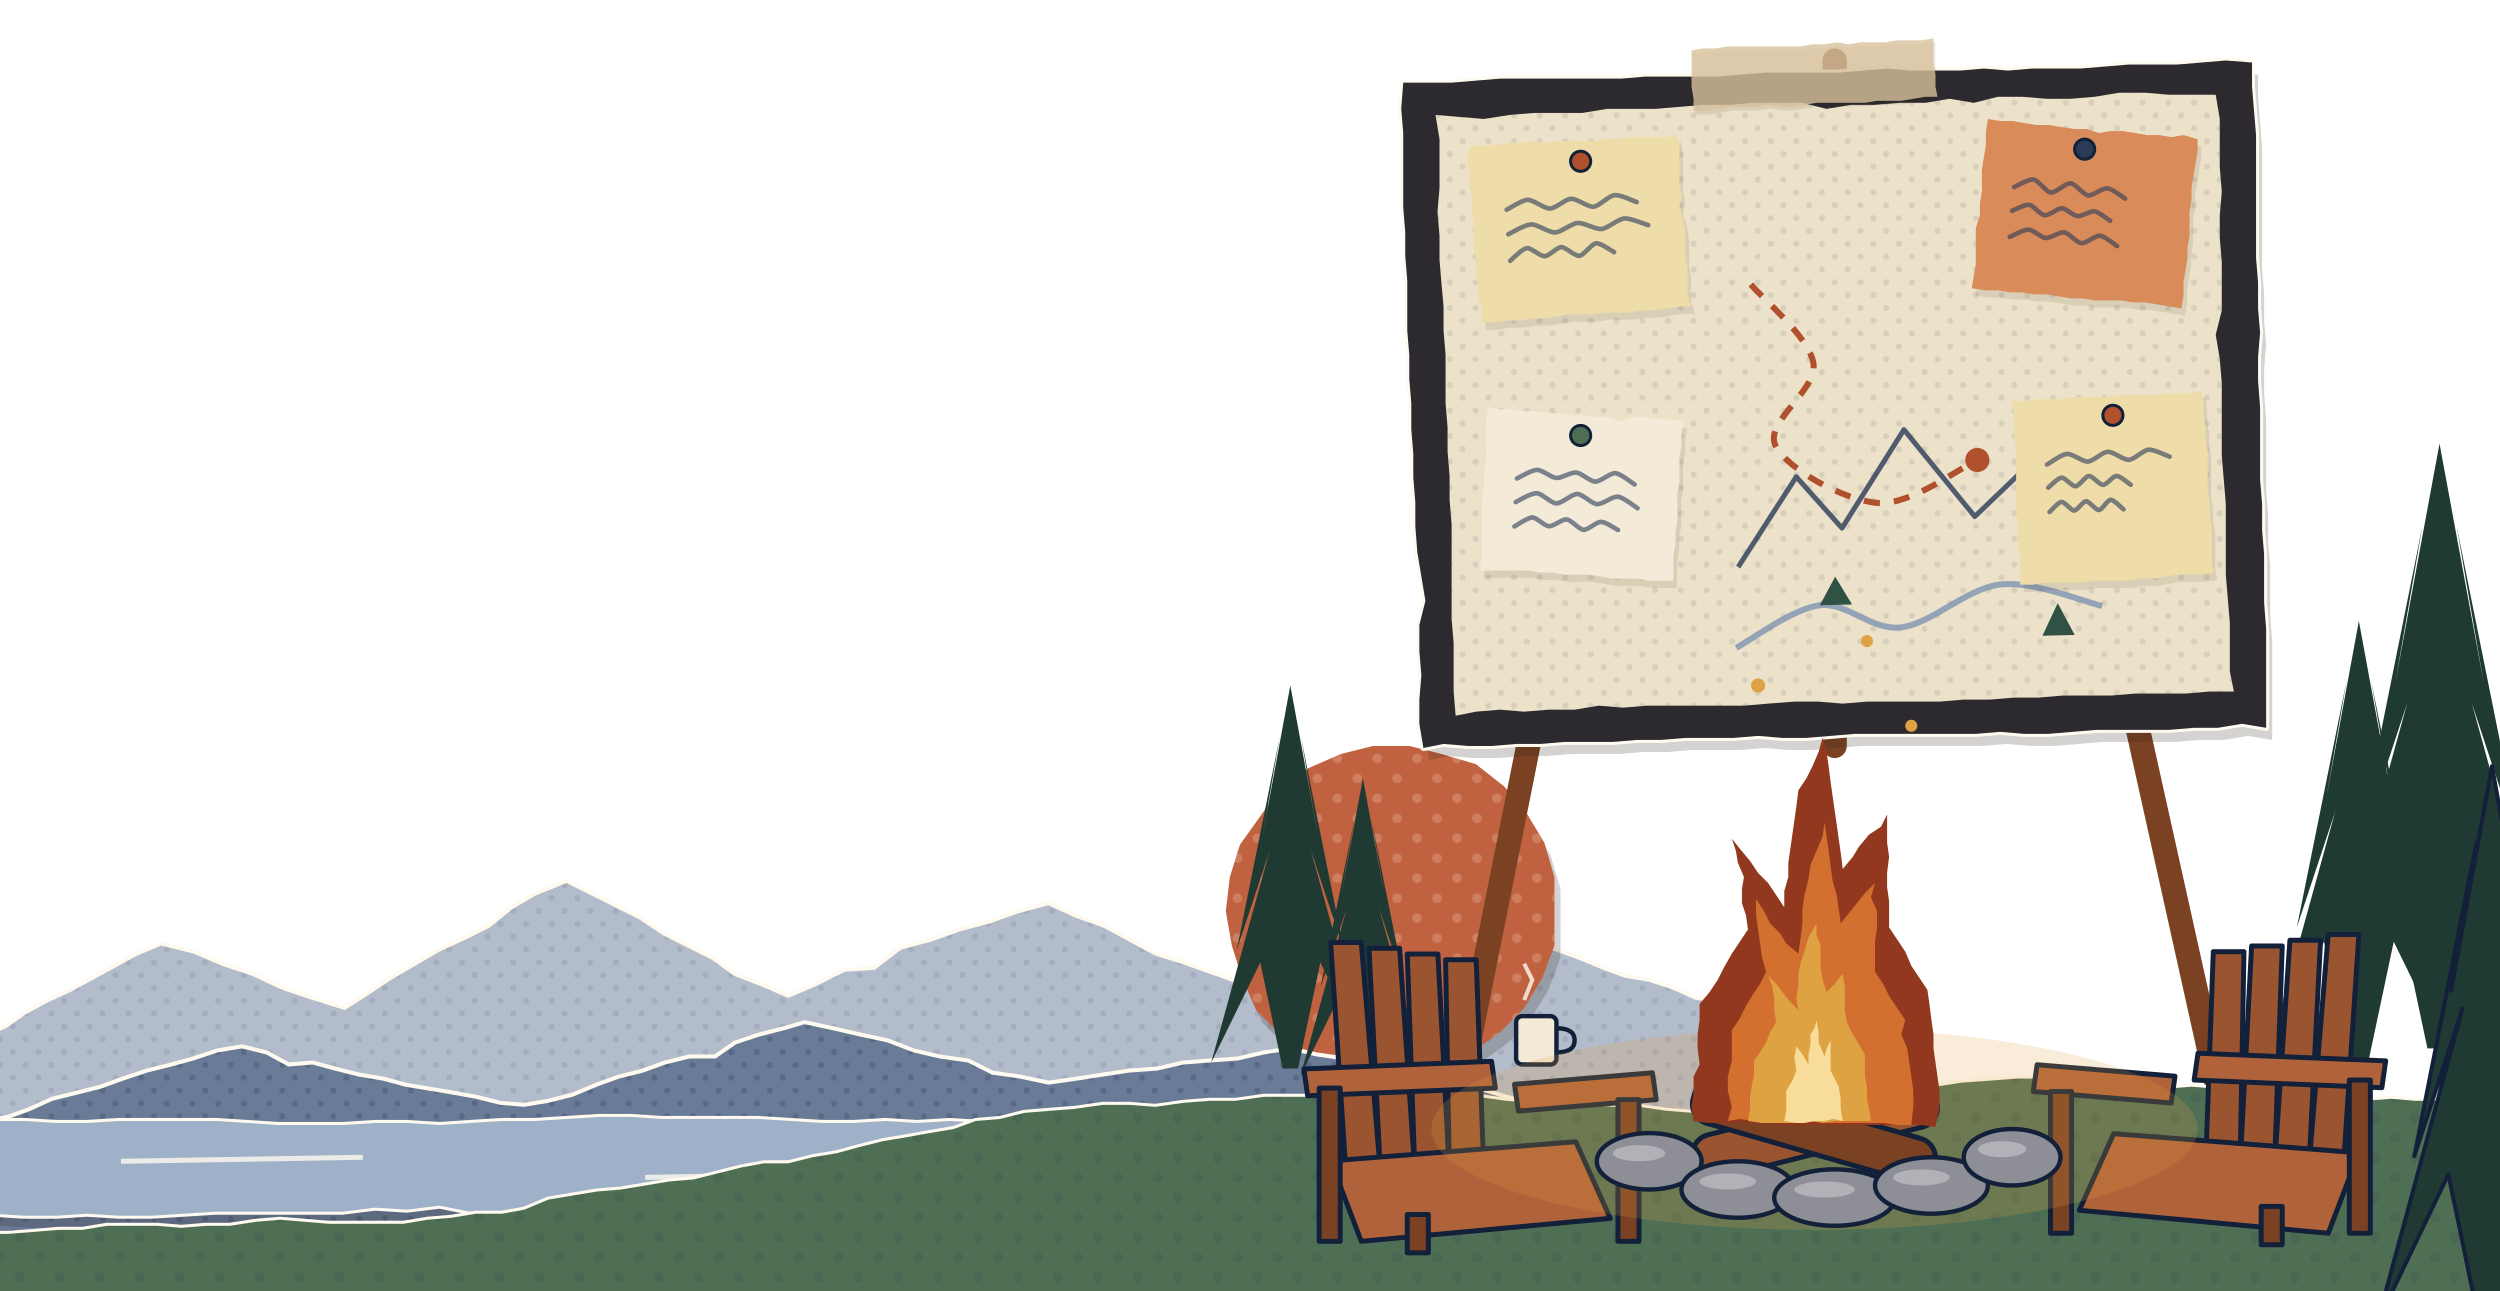
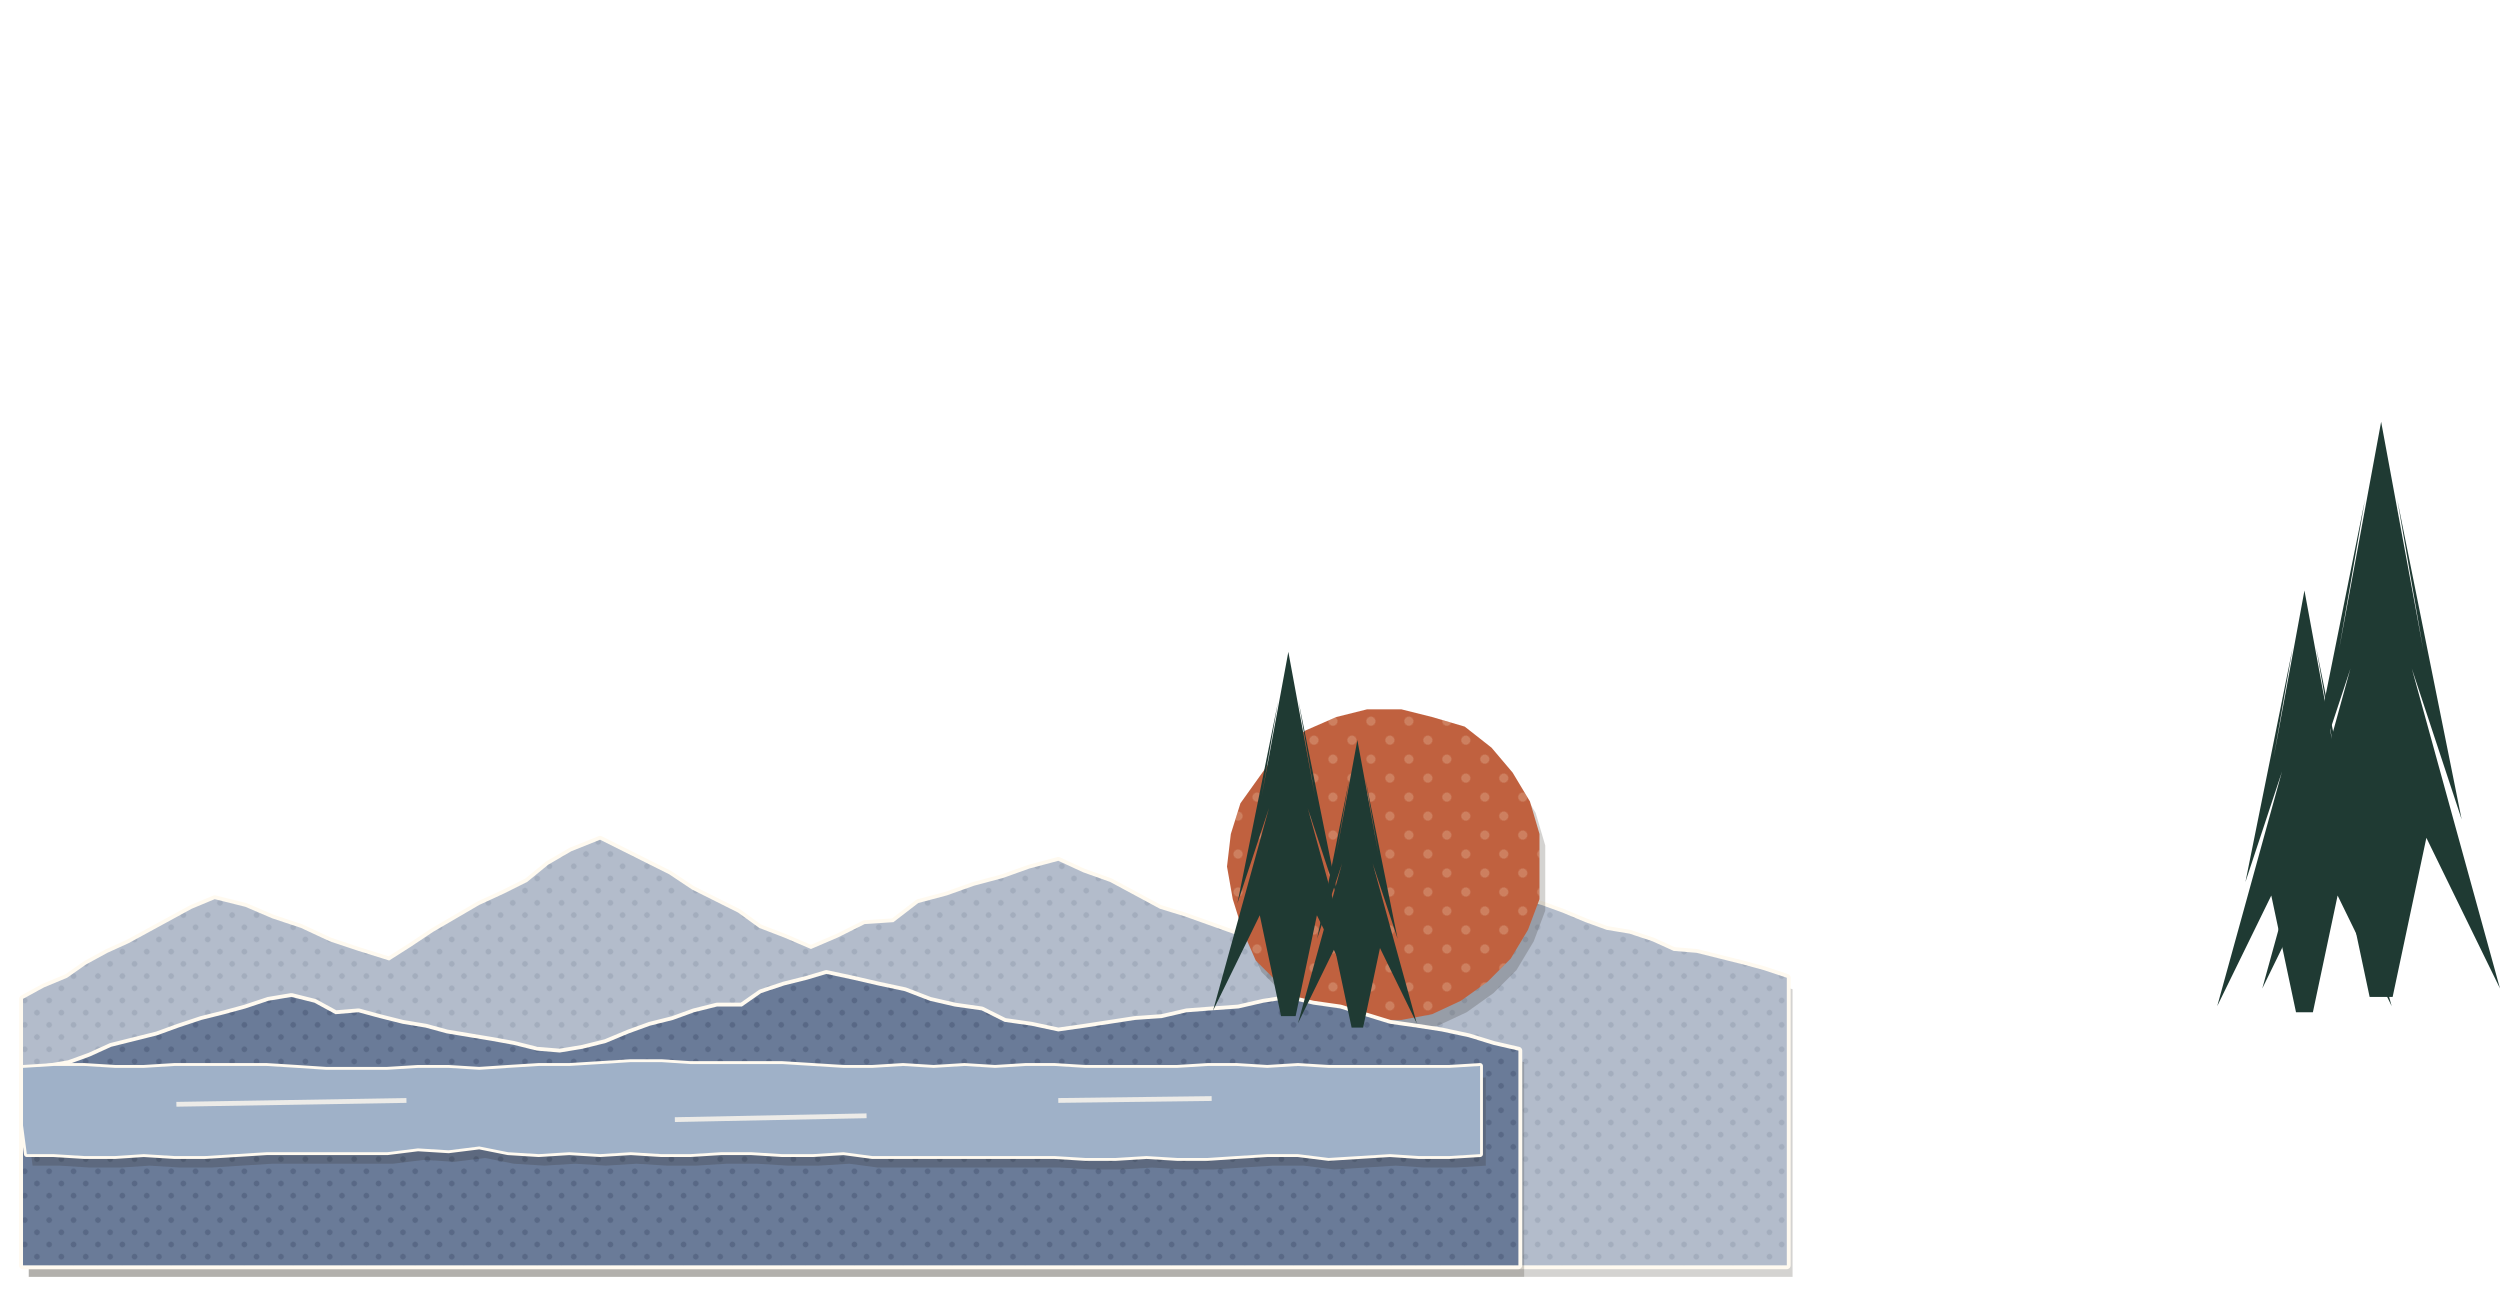
- <svg xmlns="http://www.w3.org/2000/svg" viewBox="0 0 1240 640" width="1240" height="640">
+ <svg xmlns="http://www.w3.org/2000/svg" viewBox="0 0 1304 672" width="1304" height="672">
  <defs>
    <pattern id="ht" width="14" height="14" patternUnits="userSpaceOnUse" patternTransform="rotate(45)">
      <circle cx="7" cy="7" r="2.6" fill="#12203a" />
    </pattern>
    <pattern id="hs" width="9" height="9" patternUnits="userSpaceOnUse" patternTransform="rotate(45)">
      <circle cx="4.5" cy="4.5" r="1.5" fill="#12203a" />
    </pattern>
    <pattern id="hl" width="14" height="14" patternUnits="userSpaceOnUse" patternTransform="rotate(45)">
      <circle cx="7" cy="7" r="2.4" fill="#fff6df" />
    </pattern>
    <path id="cf-far" d="M-20,521L-9,515L3,510L13,503L24,497L35,492L46,486L57,480L68,474L80,469L96,473L110,479L125,484L140,491L155,496L171,501L182,494L194,486L206,479L218,472L231,466L243,460L254,451L266,444L281,438L293,444L305,450L317,456L329,464L341,470L353,476L364,484L377,489L391,495L405,489L419,482L434,481L447,471L462,467L476,462L491,458L505,453L520,449L533,455L547,460L560,467L573,474L586,478L600,483L614,488L627,494L640,500L653,497L667,494L680,489L693,485L706,482L720,479L733,476L746,472L760,469L772,472L783,476L795,481L806,485L818,487L830,491L841,496L853,497L865,500L877,503L888,506L900,510L900,660L-20,660Z" />
    <path id="cf-sun" d="M771,452L771,469L765,485L756,500L744,512L730,522L715,529L699,532L682,532L665,528L649,523L635,513L623,501L616,485L611,469L608,452L610,435L615,419L625,405L635,391L649,381L665,374L681,370L699,370L715,374L732,379L746,390L757,403L766,418L771,435Z" />
    <path id="cf-hills" d="M-20,560L-8,557L4,555L15,551L26,546L38,543L50,540L61,536L73,532L85,529L96,526L108,522L120,520L132,523L143,529L155,528L166,531L178,534L190,536L201,539L213,541L225,543L236,545L248,548L260,549L272,547L284,544L296,539L307,535L319,532L330,528L342,525L355,525L365,518L377,514L389,511L399,508L413,511L426,514L440,517L453,522L466,525L480,527L492,533L506,535L520,538L534,536L547,534L560,532L574,531L587,528L600,527L614,526L627,523L640,521L653,524L667,526L680,530L693,534L707,536L720,538L734,541L747,545L760,548L760,660L-20,660Z" />
    <path id="cf-lake" d="M-20,557L-4,556L12,556L28,557L43,557L59,556L75,556L91,556L107,556L123,557L138,558L154,558L170,558L186,557L202,557L218,558L233,557L249,556L265,556L281,555L297,554L313,554L328,555L344,555L360,555L376,555L392,556L408,557L423,557L439,556L455,557L471,556L487,557L503,556L518,556L534,557L550,557L566,557L582,557L598,556L613,556L629,557L645,556L661,557L677,557L693,557L708,557L724,557L740,556L740,571L740,587L740,602L724,603L708,603L693,602L677,603L661,604L645,602L629,602L613,603L598,604L582,604L566,603L550,604L534,604L518,603L503,603L487,603L471,603L455,603L439,603L423,603L408,601L392,602L376,602L360,601L344,601L328,602L313,602L297,601L281,602L265,601L249,602L233,601L218,598L202,600L186,599L170,601L154,601L138,601L123,601L107,601L91,602L75,603L59,603L43,602L28,603L12,603L-4,602L-18,602L-20,587L-20,571Z" />
-     <path id="cf-frame" d="M696,41L708,41L720,41L732,40L744,39L756,39L768,39L780,39L792,39L804,39L816,38L828,38L840,38L852,38L864,37L876,36L888,36L900,36L912,36L924,35L936,34L948,35L960,35L972,35L984,34L996,35L1008,34L1020,34L1032,34L1044,33L1056,32L1068,32L1080,32L1092,31L1104,30L1117,31L1117,43L1118,55L1119,67L1119,79L1119,92L1119,104L1119,116L1119,128L1120,140L1120,153L1121,165L1120,177L1120,189L1121,202L1121,214L1121,226L1121,238L1122,250L1122,263L1123,275L1123,287L1123,299L1124,312L1124,324L1124,336L1124,348L1124,361L1112,359L1100,361L1088,361L1076,362L1064,362L1052,362L1040,362L1028,363L1016,364L1004,364L992,363L980,364L968,364L956,364L944,364L932,364L920,364L908,365L896,366L884,366L872,365L860,366L848,366L836,366L824,367L812,367L800,368L788,368L776,368L764,369L752,369L740,370L728,370L716,369L706,371L704,359L704,347L705,335L704,323L704,310L707,298L705,286L703,274L702,261L702,249L701,237L701,225L700,213L700,200L699,188L699,176L698,164L698,152L698,139L697,127L697,115L696,103L696,90L696,78L696,66L695,54Z" />
-     <path id="cf-plan" d="M712,57L724,58L736,59L749,57L761,56L773,56L785,56L797,54L809,54L821,54L833,53L845,52L858,52L870,51L882,51L894,51L906,54L918,52L930,52L942,51L955,51L967,49L979,51L991,48L1003,48L1015,49L1027,49L1039,48L1051,46L1064,46L1076,47L1088,47L1099,47L1101,59L1101,71L1101,83L1102,95L1101,107L1101,118L1102,130L1102,142L1102,154L1099,166L1101,178L1102,190L1102,202L1102,214L1102,226L1103,238L1104,250L1104,261L1104,273L1104,285L1105,297L1106,309L1106,321L1106,333L1108,343L1096,343L1084,344L1071,344L1059,344L1047,345L1035,345L1023,345L1011,346L999,346L987,347L974,347L962,348L950,348L938,348L926,348L914,349L902,348L890,348L877,349L865,350L853,350L841,350L829,350L817,350L805,351L793,350L781,352L768,352L756,353L744,352L732,353L722,355L721,343L721,331L721,319L720,307L720,295L720,283L720,272L720,260L719,248L719,236L718,224L718,212L717,200L717,188L717,176L716,164L716,152L715,141L714,129L714,117L713,105L714,93L714,81L714,69Z" />
-     <path id="cf-note0" d="M729,73L735,72L741,72L747,71L753,71L760,70L766,71L772,70L778,70L784,70L790,70L796,69L802,69L808,68L815,68L821,68L827,68L832,67L833,73L833,79L833,85L833,91L834,97L833,103L835,109L836,116L836,122L836,128L837,134L837,140L837,146L839,152L833,152L827,153L821,154L814,154L808,155L802,155L796,155L790,156L784,156L778,156L772,157L766,158L760,158L753,159L747,159L741,160L735,160L735,153L733,147L733,141L732,135L732,129L731,123L731,117L731,111L730,104L730,98L729,92L729,86L728,80Z" />
-     <path id="cf-note1" d="M986,59L992,60L998,60L1004,61L1010,62L1016,62L1022,63L1029,64L1035,64L1041,66L1047,65L1053,65L1059,66L1065,67L1071,67L1077,68L1083,67L1090,69L1090,75L1089,81L1088,87L1087,93L1087,99L1086,105L1086,111L1086,117L1085,123L1085,128L1084,134L1083,140L1083,146L1082,153L1076,152L1070,151L1064,150L1058,150L1052,149L1046,149L1039,149L1033,148L1027,148L1021,147L1015,146L1009,146L1003,145L997,145L991,144L985,144L978,143L979,137L980,131L980,125L980,119L980,113L982,107L982,101L983,95L983,90L983,84L984,78L985,72L985,66Z" />
-     <path id="cf-note2" d="M738,202L744,203L750,203L756,204L762,204L768,205L774,205L780,206L786,206L792,207L798,207L804,209L810,207L816,207L822,208L828,208L835,209L834,215L834,221L833,227L833,233L833,239L832,245L832,252L832,258L831,264L831,270L830,276L830,282L830,288L824,288L818,288L812,287L806,287L800,287L794,286L788,285L782,285L776,285L770,284L764,284L758,283L752,283L746,283L740,283L734,283L735,277L735,271L735,265L735,259L735,253L735,247L736,240L736,234L737,228L737,222L737,216L737,210Z" />
-     <path id="cf-note3" d="M998,199L1004,199L1010,198L1016,198L1022,198L1028,197L1034,197L1040,197L1046,197L1052,196L1058,196L1064,196L1070,196L1076,195L1082,195L1088,195L1092,194L1093,200L1093,206L1094,212L1094,218L1095,224L1095,230L1095,236L1095,243L1096,249L1096,255L1097,261L1097,267L1097,273L1097,279L1098,284L1092,285L1086,285L1080,285L1074,286L1068,287L1062,287L1056,288L1050,288L1044,288L1038,288L1032,289L1026,289L1020,289L1014,289L1008,290L1002,290L1002,284L1002,278L1001,272L1001,266L1001,260L1000,254L1000,248L1000,241L1000,235L1000,229L1000,223L999,217L999,211L999,205Z" />
-     <path id="cf-tape" d="M839,25L845,24L851,24L857,23L863,23L869,23L875,23L881,23L887,23L893,23L899,22L905,22L911,21L917,22L923,21L929,21L935,21L941,20L947,20L953,20L959,19L959,25L959,31L960,37L960,43L961,48L955,48L949,49L943,50L937,50L931,50L925,51L919,51L913,51L907,51L901,51L895,52L889,53L883,53L877,52L871,53L865,53L859,53L853,54L847,55L840,55L840,49L839,43L839,37L839,31Z" />
-     <path id="cf-meadow" d="M-20,612L-8,612L4,612L17,611L29,610L41,610L53,608L66,608L78,608L90,609L102,608L114,608L127,606L139,605L151,606L163,607L176,607L188,607L200,607L212,605L224,604L236,602L249,602L260,600L272,595L284,593L296,591L308,590L320,588L332,586L344,585L356,582L368,579L379,577L391,577L403,574L415,572L426,569L438,566L450,564L461,562L473,560L484,556L496,555L508,552L520,551L533,550L547,548L560,548L573,549L587,547L600,546L613,546L627,544L640,544L653,544L667,542L680,542L693,542L707,543L720,544L733,544L747,546L760,547L773,547L787,548L800,549L813,549L827,551L840,552L853,552L867,550L880,548L893,547L907,544L920,543L933,540L946,539L960,539L973,537L987,536L1000,535L1012,535L1025,536L1037,536L1050,537L1062,539L1074,540L1087,539L1099,540L1111,541L1124,542L1136,547L1149,542L1161,542L1173,546L1186,545L1198,546L1210,546L1223,547L1235,547L1248,549L1260,548L1260,680L-20,680Z" />
-     <path id="cf-f1" d="M840,556L839,549L840,542L840,534L843,528L842,520L842,513L843,506L843,498L848,492L852,486L855,480L859,473L863,467L867,461L866,454L864,448L864,441L865,435L862,428L861,422L859,416L863,421L868,427L872,433L877,438L881,444L885,450L885,442L887,435L887,428L888,421L889,414L890,407L891,400L892,392L896,386L899,380L902,373L904,366L906,373L907,380L908,388L909,395L910,402L911,409L912,416L913,423L914,431L919,425L922,420L927,414L933,410L936,404L936,411L936,418L937,425L936,433L936,440L937,447L937,454L937,460L941,466L945,472L948,479L952,485L956,491L957,498L958,506L959,513L959,520L960,527L961,534L962,541L962,549L960,559L953,558L946,558L939,558L932,558L925,558L918,558L911,558L904,558L896,558L889,558L882,558L875,557L868,557L861,557L854,557L847,557Z" />
-     <path id="cf-f2" d="M857,556L859,549L857,541L857,534L859,526L859,519L859,511L863,505L866,499L869,494L873,488L876,482L874,475L873,468L872,461L871,454L871,446L875,452L878,458L883,463L886,468L892,473L893,466L894,458L894,451L895,444L897,436L898,429L901,422L904,415L905,408L906,415L907,422L908,430L909,437L911,444L912,451L913,458L917,453L921,448L925,443L930,438L928,445L931,452L931,460L930,467L930,475L930,482L934,488L937,494L941,500L945,506L943,513L946,520L947,527L948,534L949,541L949,549L948,558L941,558L934,557L927,557L920,557L913,557L906,557L898,556L891,556L884,557L877,557L870,556L863,555Z" />
-     <path id="cf-f3" d="M867,556L868,550L868,544L869,538L870,533L870,526L873,522L876,517L878,512L881,507L880,501L880,495L879,489L877,484L881,488L884,492L888,497L892,501L891,495L892,489L892,483L893,478L895,472L897,465L901,458L901,464L903,469L903,475L903,480L904,486L906,492L910,488L914,483L914,478L914,483L915,489L915,495L915,501L916,507L919,513L922,518L925,523L925,528L925,534L926,539L926,545L927,550L928,556L922,556L916,556L910,556L904,557L898,556L892,557L886,557L880,557L874,557Z" />
-     <path id="cf-f4" d="M885,556L886,551L886,546L886,541L889,536L891,531L890,525L891,519L894,523L897,528L897,523L898,518L898,513L900,510L901,506L902,512L902,517L905,524L906,520L908,516L908,521L908,526L908,531L910,535L912,539L913,545L913,550L914,556L909,555L905,556L900,556L895,557L891,557Z" />
  </defs>
-   <use href="#cf-far" fill="#2a2218" opacity="0.2" transform="translate(3 6)" />
-   <use href="#cf-far" fill="#fffaf0" stroke="#fffaf0" stroke-width="4" stroke-linejoin="round" />
-   <use href="#cf-far" fill="#b3bccb" />
-   <use href="#cf-far" fill="url(#hs)" opacity="0.1" />
-   <use href="#cf-sun" fill="#2a2218" opacity="0.2" transform="translate(3 6)" />
-   <use href="#cf-sun" fill="#c0613f" />
-   <use href="#cf-sun" fill="url(#hl)" opacity="0.2" />
-   <use href="#cf-hills" fill="#2a2218" opacity="0.2" transform="translate(3 6)" />
-   <use href="#cf-hills" fill="#fffaf0" stroke="#fffaf0" stroke-width="4" stroke-linejoin="round" />
-   <use href="#cf-hills" fill="#6a7b98" />
-   <use href="#cf-hills" fill="url(#hs)" opacity="0.2" />
-   <use href="#cf-lake" fill="#2a2218" opacity="0.2" transform="translate(3 6)" />
-   <use href="#cf-lake" fill="#fffaf0" stroke="#fffaf0" stroke-width="3" stroke-linejoin="round" />
-   <use href="#cf-lake" fill="#9fb1c8" />
-   <path d="M60,576L180,574M320,584L420,582M520,574L600,573" fill="none" stroke="#fffaf0" stroke-width="2.5" opacity="0.8" />
-   <polygon points="640,340 626.1,415.4 634.7,365.7 613.4,471.3 629.9,421.5 600.7,527.2 625.1,477.4 636.2,530 643.8,530 654.9,477.4 679.3,527.2 650.1,421.5 666.6,471.3 645.3,365.7 653.9,415.4" fill="#1f3a33" />
-   <polygon points="676,386 665,445.6 671.8,406.3 655,489.7 668,450.4 645,533.8 664.2,494.5 673,536 679,536 687.8,494.5 707,533.8 684,450.4 697,489.7 680.2,406.3 687,445.6" fill="#1f3a33" />
-   <polygon points="1210,220 1188,339.1 1201.6,260.5 1168,427.4 1194,348.7 1148,515.6 1186.4,437 1204,520 1216,520 1233.6,437 1272,515.6 1226,348.7 1252,427.4 1218.4,260.5 1232,339.1" fill="#1f3a33" />
-   <polygon points="1170,308 1153.9,395.4 1163.9,337.7 1139.2,460.1 1158.3,402.4 1124.5,524.8 1152.7,467.1 1165.6,528 1174.4,528 1187.3,467.1 1215.5,524.8 1181.7,402.4 1200.8,460.1 1176.1,337.7 1186.1,395.4" fill="#1f3a33" />
-   <path d="M760,360L724,540M1060,360L1100,540M910,30L910,370" fill="none" stroke="#7a4122" stroke-width="12" stroke-linecap="round" />
-   <use href="#cf-frame" fill="#2a2218" opacity="0.2" transform="translate(3 6)" />
-   <use href="#cf-frame" fill="#fffaf0" stroke="#fffaf0" stroke-width="3" stroke-linejoin="round" />
-   <use href="#cf-frame" fill="#2c2a2e" />
-   <use href="#cf-plan" fill="#ece2c9" />
-   <use href="#cf-plan" fill="url(#hs)" opacity="0.1" />
-   <g transform="rotate(-1.5 910 200)">
-     <path d="M860,280 L890,236 L912,262 L944,214 L978,258 L1000,238 L1026,280" fill="none" stroke="#2b3a57" stroke-width="2.5" stroke-linejoin="round" opacity="0.8" />
-     <path d="M858,320C865,316.7 886.3,301.3 900,300C913.7,298.7 925,313.3 940,312C955,310.7 973.3,293.3 990,292C1006.7,290.7 1031.7,302 1040,304" fill="none" stroke="#7f93b3" stroke-width="3" opacity="0.8" />
-     <path d="M870,140C875,146.7 898.3,166.7 900,180C901.7,193.3 875,208.3 880,220C885,231.7 913.3,248.3 930,250C946.7,251.7 971.7,233.3 980,230" fill="none" stroke="#b0502c" stroke-width="3" stroke-dasharray="8 7" />
-     <polygon points="900,300 908,286 916,300" fill="#2f5245" />
-     <polygon points="1010,318 1018,302 1026,318" fill="#2f5245" />
-     <circle cx="980" cy="230" r="6" fill="#b0502c" />
+   <g transform="translate(32 0)">
+     <use href="#cf-far" fill="#2a2218" opacity="0.2" transform="translate(3 6)" />
+     <use href="#cf-far" fill="#fffaf0" stroke="#fffaf0" stroke-width="4" stroke-linejoin="round" />
+     <use href="#cf-far" fill="#b3bccb" />
+     <use href="#cf-far" fill="url(#hs)" opacity="0.1" />
+     <use href="#cf-sun" fill="#2a2218" opacity="0.2" transform="translate(3 6)" />
+     <use href="#cf-sun" fill="#c0613f" />
+     <use href="#cf-sun" fill="url(#hl)" opacity="0.2" />
+     <use href="#cf-hills" fill="#2a2218" opacity="0.2" transform="translate(3 6)" />
+     <use href="#cf-hills" fill="#fffaf0" stroke="#fffaf0" stroke-width="4" stroke-linejoin="round" />
+     <use href="#cf-hills" fill="#6a7b98" />
+     <use href="#cf-hills" fill="url(#hs)" opacity="0.2" />
+     <use href="#cf-lake" fill="#2a2218" opacity="0.2" transform="translate(3 6)" />
+     <use href="#cf-lake" fill="#fffaf0" stroke="#fffaf0" stroke-width="3" stroke-linejoin="round" />
+     <use href="#cf-lake" fill="#9fb1c8" />
+     <path d="M60,576L180,574M320,584L420,582M520,574L600,573" fill="none" stroke="#fffaf0" stroke-width="2.5" opacity="0.8" />
+     <polygon points="640,340 626.1,415.4 634.7,365.7 613.4,471.3 629.9,421.5 600.7,527.2 625.1,477.4 636.2,530 643.8,530 654.9,477.4 679.3,527.2 650.1,421.5 666.6,471.3 645.3,365.7 653.9,415.4" fill="#1f3a33" />
+     <polygon points="676,386 665,445.6 671.8,406.3 655,489.7 668,450.4 645,533.8 664.2,494.5 673,536 679,536 687.8,494.5 707,533.8 684,450.4 697,489.7 680.2,406.3 687,445.6" fill="#1f3a33" />
+     <polygon points="1210,220 1188,339.1 1201.6,260.5 1168,427.4 1194,348.7 1148,515.6 1186.4,437 1204,520 1216,520 1233.6,437 1272,515.6 1226,348.7 1252,427.4 1218.4,260.5 1232,339.1" fill="#1f3a33" />
+     <polygon points="1170,308 1153.9,395.4 1163.9,337.7 1139.2,460.1 1158.3,402.4 1124.5,524.8 1152.7,467.1 1165.6,528 1174.4,528 1187.3,467.1 1215.5,524.8 1181.7,402.4 1200.8,460.1 1176.1,337.7 1186.1,395.4" fill="#1f3a33" />
  </g>
-   <use href="#cf-note0" fill="#2a2218" opacity="0.1" transform="translate(1.8 3.6)" />
-   <use href="#cf-note0" fill="#eedca9" />
-   <g transform="rotate(-4 784 113)">
-     <path d="M748,101.5C749.4,101 755.9,97.2 758.8,97.3C761.6,97.5 766.7,102.3 769.5,102.4C772.4,102.5 777.5,98.2 780.3,98.3C783.2,98.4 788.2,103 791.1,103C794,102.9 799,98.1 801.9,98C804.7,97.9 811.2,101.6 812.6,102.2" fill="none" stroke="#2b3a57" stroke-width="2.3" stroke-linecap="round" opacity="0.6" />
-     <path d="M748,113.7C749.5,113.1 756.5,109.5 759.6,109.6C762.7,109.7 768.1,114.3 771.2,114.4C774.2,114.5 779.6,110.5 782.7,110.5C785.8,110.5 791.2,114.3 794.3,114.3C797.4,114.2 802.8,109.9 805.9,109.9C809,109.8 815.9,113.5 817.5,114" fill="none" stroke="#2b3a57" stroke-width="2.3" stroke-linecap="round" opacity="0.6" />
-     <path d="M748,126.9C749.1,126.1 754.3,121.4 756.6,121.2C758.9,121.1 762.9,125.7 765.2,125.8C767.5,125.9 771.5,121.8 773.8,121.9C776.1,122.1 780.1,126.9 782.4,126.8C784.7,126.7 788.8,121.3 791.1,121.2C793.3,121.1 798.5,125.5 799.7,126.2" fill="none" stroke="#2b3a57" stroke-width="2.3" stroke-linecap="round" opacity="0.6" />
-   </g>
-   <circle cx="784" cy="80" r="5" fill="#b0502c" stroke="#12203a" stroke-width="1.5" />
-   <use href="#cf-note1" fill="#2a2218" opacity="0.1" transform="translate(1.8 3.6)" />
-   <use href="#cf-note1" fill="#d98b5a" />
-   <g transform="rotate(5 1034 106)">
-     <path d="M998,95.9C999.2,95.3 1004.8,91.2 1007.2,91.3C1009.7,91.5 1014,97 1016.4,97C1018.9,97 1023.2,91.6 1025.7,91.6C1028.1,91.5 1032.4,96.6 1034.9,96.8C1037.3,96.9 1041.6,92.5 1044.1,92.5C1046.6,92.5 1052.1,96.2 1053.3,96.8" fill="none" stroke="#2b3a57" stroke-width="2.3" stroke-linecap="round" opacity="0.6" />
-     <path d="M998,107.7C999.1,107.2 1004,103.9 1006.2,104C1008.3,104.1 1012.1,108.5 1014.3,108.5C1016.5,108.5 1020.3,104.5 1022.5,104.3C1024.6,104.2 1028.4,107.5 1030.6,107.5C1032.8,107.5 1036.6,104.3 1038.8,104.4C1040.9,104.5 1045.8,107.9 1046.9,108.4" fill="none" stroke="#2b3a57" stroke-width="2.3" stroke-linecap="round" opacity="0.6" />
-     <path d="M998,120.7C999.2,120.1 1004.5,116.4 1006.9,116.3C1009.3,116.1 1013.4,119.7 1015.8,119.7C1018.2,119.6 1022.3,116 1024.7,116.1C1027.1,116.2 1031.2,120.7 1033.6,120.7C1036,120.7 1040.2,116.2 1042.5,116.2C1044.9,116.2 1050.2,120 1051.4,120.6" fill="none" stroke="#2b3a57" stroke-width="2.3" stroke-linecap="round" opacity="0.6" />
-   </g>
-   <circle cx="1034" cy="74" r="5" fill="#2b3a57" stroke="#12203a" stroke-width="1.5" />
-   <use href="#cf-note2" fill="#2a2218" opacity="0.1" transform="translate(1.8 3.6)" />
-   <use href="#cf-note2" fill="#f3ead7" />
-   <g transform="rotate(3 784 246)">
-     <path d="M752,239C753.3,238.3 759.1,234.4 761.7,234.2C764.3,234 768.9,237.7 771.5,237.7C774,237.8 778.6,234.4 781.2,234.5C783.8,234.6 788.3,238.6 790.9,238.5C793.5,238.4 798,233.8 800.6,233.8C803.2,233.9 809.1,238.2 810.4,238.9" fill="none" stroke="#2b3a57" stroke-width="2.3" stroke-linecap="round" opacity="0.6" />
-     <path d="M752,250.7C753.3,250 759.4,245.8 762.1,245.8C764.8,245.7 769.5,250.4 772.2,250.3C774.9,250.2 779.6,245.2 782.3,245.1C784.9,245 789.7,249.6 792.3,249.6C795,249.7 799.7,245.3 802.4,245.4C805.1,245.5 811.2,249.9 812.5,250.6" fill="none" stroke="#2b3a57" stroke-width="2.3" stroke-linecap="round" opacity="0.6" />
-     <path d="M752,262.8C753.1,262.2 758.3,258.1 760.6,257.9C762.8,257.8 766.8,261.8 769.1,261.8C771.4,261.8 775.4,257.9 777.7,258C780,258.1 784,262.6 786.3,262.7C788.5,262.7 792.5,258.4 794.8,258.3C797.1,258.2 802.2,261.4 803.4,261.9" fill="none" stroke="#2b3a57" stroke-width="2.3" stroke-linecap="round" opacity="0.6" />
-   </g>
-   <circle cx="784" cy="216" r="5" fill="#4f6f55" stroke="#12203a" stroke-width="1.5" />
-   <use href="#cf-note3" fill="#2a2218" opacity="0.1" transform="translate(1.8 3.6)" />
-   <use href="#cf-note3" fill="#eedca9" />
-   <g transform="rotate(-3 1048 242)">
-     <path d="M1016,228.7C1017.4,228.1 1023.4,224 1026.1,224C1028.9,223.9 1033.6,228.3 1036.3,228.3C1039,228.3 1043.7,223.9 1046.4,224C1049.2,224 1053.9,228.5 1056.6,228.5C1059.3,228.5 1064,224.1 1066.7,224C1069.5,224 1075.5,227.5 1076.9,228" fill="none" stroke="#2b3a57" stroke-width="2.3" stroke-linecap="round" opacity="0.6" />
-     <path d="M1016,240.2C1016.9,239.6 1021,235.6 1022.8,235.6C1024.6,235.6 1027.8,240.3 1029.6,240.2C1031.4,240.2 1034.6,235.5 1036.4,235.5C1038.3,235.5 1041.4,240.2 1043.2,240.2C1045.1,240.3 1048.2,236.1 1050.1,236.2C1051.9,236.2 1056,240.3 1056.9,240.9" fill="none" stroke="#2b3a57" stroke-width="2.3" stroke-linecap="round" opacity="0.6" />
-     <path d="M1016,252.3C1016.8,251.7 1020.5,247.7 1022.1,247.6C1023.8,247.6 1026.6,252.1 1028.2,252.2C1029.9,252.2 1032.7,247.9 1034.4,247.9C1036,248 1038.9,252.6 1040.5,252.6C1042.1,252.6 1045,247.8 1046.6,247.8C1048.2,247.9 1051.9,252.3 1052.7,252.9" fill="none" stroke="#2b3a57" stroke-width="2.3" stroke-linecap="round" opacity="0.6" />
-   </g>
-   <circle cx="1048" cy="206" r="5" fill="#b0502c" stroke="#12203a" stroke-width="1.5" />
-   <use href="#cf-tape" fill="#2a2218" opacity="0.1" transform="translate(0.9 1.8)" />
-   <use href="#cf-tape" fill="#d8c29c" opacity="0.8" />
-   <use href="#cf-meadow" fill="#2a2218" opacity="0.2" transform="translate(3 6)" />
-   <use href="#cf-meadow" fill="#fffaf0" stroke="#fffaf0" stroke-width="3" stroke-linejoin="round" />
-   <use href="#cf-meadow" fill="#4f6f55" />
-   <use href="#cf-meadow" fill="url(#ht)" opacity="0.1" />
-   <g transform="translate(660 610) scale(0.95)">
-     <polygon points="0,-150 16,-150 26,-30 8,-30" fill="#9a5530" stroke="#12203a" stroke-width="2.6" stroke-linejoin="round" />
-     <polygon points="20,-147 36,-147 44,-30 26,-30" fill="#9a5530" stroke="#12203a" stroke-width="2.6" stroke-linejoin="round" />
-     <polygon points="40,-144 56,-144 62,-30 44,-30" fill="#9a5530" stroke="#12203a" stroke-width="2.6" stroke-linejoin="round" />
-     <polygon points="60,-141 76,-141 80,-30 62,-30" fill="#9a5530" stroke="#12203a" stroke-width="2.6" stroke-linejoin="round" />
-     <polygon points="0,-36 128,-46 146,-6 16,6" fill="#b0633a" stroke="#12203a" stroke-width="2.6" stroke-linejoin="round" />
-     <polygon points="-14,-84 84,-88 86,-74 -12,-70" fill="#b0633a" stroke="#12203a" stroke-width="2.6" stroke-linejoin="round" />
-     <polygon points="96,-76 168,-82 170,-68 98,-62" fill="#b0633a" stroke="#12203a" stroke-width="2.6" stroke-linejoin="round" />
-     <rect x="-6" y="-74" width="11" height="80" fill="#7a4122" stroke="#12203a" stroke-width="2.6" stroke-linejoin="round" />
-     <rect x="150" y="-68" width="11" height="74" fill="#7a4122" stroke="#12203a" stroke-width="2.6" stroke-linejoin="round" />
-     <rect x="40" y="-8" width="11" height="20" fill="#7a4122" stroke="#12203a" stroke-width="2.6" stroke-linejoin="round" />
-   </g>
-   <g transform="translate(1170 606) scale(-0.95 0.95)">
-     <polygon points="0,-150 16,-150 26,-30 8,-30" fill="#9a5530" stroke="#12203a" stroke-width="2.6" stroke-linejoin="round" />
-     <polygon points="20,-147 36,-147 44,-30 26,-30" fill="#9a5530" stroke="#12203a" stroke-width="2.6" stroke-linejoin="round" />
-     <polygon points="40,-144 56,-144 62,-30 44,-30" fill="#9a5530" stroke="#12203a" stroke-width="2.6" stroke-linejoin="round" />
-     <polygon points="60,-141 76,-141 80,-30 62,-30" fill="#9a5530" stroke="#12203a" stroke-width="2.6" stroke-linejoin="round" />
-     <polygon points="0,-36 128,-46 146,-6 16,6" fill="#b0633a" stroke="#12203a" stroke-width="2.6" stroke-linejoin="round" />
-     <polygon points="-14,-84 84,-88 86,-74 -12,-70" fill="#b0633a" stroke="#12203a" stroke-width="2.6" stroke-linejoin="round" />
-     <polygon points="96,-76 168,-82 170,-68 98,-62" fill="#b0633a" stroke="#12203a" stroke-width="2.6" stroke-linejoin="round" />
-     <rect x="-6" y="-74" width="11" height="80" fill="#7a4122" stroke="#12203a" stroke-width="2.6" stroke-linejoin="round" />
-     <rect x="150" y="-68" width="11" height="74" fill="#7a4122" stroke="#12203a" stroke-width="2.6" stroke-linejoin="round" />
-     <rect x="40" y="-8" width="11" height="20" fill="#7a4122" stroke="#12203a" stroke-width="2.6" stroke-linejoin="round" />
-   </g>
-   <rect x="752" y="504" width="20" height="24" rx="3" fill="#f3ead7" stroke="#12203a" stroke-width="2.2" />
-   <path d="M772,510 q9,0 9,6 q0,6 -9,6" fill="none" stroke="#12203a" stroke-width="2.2" />
-   <polyline points="756,496 760,486 756,478" fill="none" stroke="#fffaf0" stroke-width="2" opacity="0.8" />
-   <ellipse cx="900" cy="560" rx="190" ry="50" fill="#dfa243" opacity="0.2" />
-   <g transform="rotate(-14 900 560)">
-     <rect x="838" y="550" width="124" height="22" rx="10" fill="#9a5530" stroke="#12203a" stroke-width="2.5" />
-   </g>
-   <g transform="rotate(16 900 560)">
-     <rect x="838" y="550" width="124" height="22" rx="10" fill="#7a4122" stroke="#12203a" stroke-width="2.5" />
-   </g>
-   <use href="#cf-f1" fill="#92381f" />
-   <use href="#cf-f2" fill="#d4702f" />
-   <use href="#cf-f3" fill="#dfa243" />
-   <use href="#cf-f4" fill="#f7dc9a" />
-   <circle cx="872" cy="340" r="3.5" fill="#dfa243" />
-   <circle cx="926" cy="318" r="3" fill="#dfa243" />
-   <circle cx="948" cy="360" r="3" fill="#dfa243" />
-   <ellipse cx="818" cy="576" rx="26" ry="14" fill="#8e8f96" stroke="#12203a" stroke-width="2.2" />
-   <ellipse cx="813" cy="572" rx="13" ry="4" fill="#b9bac0" opacity="0.8" />
-   <ellipse cx="862" cy="590" rx="28" ry="14" fill="#8e8f96" stroke="#12203a" stroke-width="2.2" />
-   <ellipse cx="857" cy="586" rx="14" ry="4" fill="#b9bac0" opacity="0.8" />
-   <ellipse cx="910" cy="594" rx="30" ry="14" fill="#8e8f96" stroke="#12203a" stroke-width="2.2" />
-   <ellipse cx="905" cy="590" rx="15" ry="4" fill="#b9bac0" opacity="0.8" />
-   <ellipse cx="958" cy="588" rx="28" ry="14" fill="#8e8f96" stroke="#12203a" stroke-width="2.2" />
-   <ellipse cx="953" cy="584" rx="14" ry="4" fill="#b9bac0" opacity="0.8" />
-   <ellipse cx="998" cy="574" rx="24" ry="14" fill="#8e8f96" stroke="#12203a" stroke-width="2.2" />
-   <ellipse cx="993" cy="570" rx="12" ry="4" fill="#b9bac0" opacity="0.8" />
-   <polygon points="1236,380 1215.8,491.2 1228.3,417.8 1197.5,573.5 1221.4,500.2 1179.2,655.9 1214.4,582.5 1230.5,660 1241.5,660 1257.6,582.5 1292.8,655.9 1250.6,500.2 1274.5,573.5 1243.7,417.8 1256.2,491.2" fill="#1f3a33" stroke="#12203a" stroke-width="2" stroke-linejoin="round" />
</svg>
